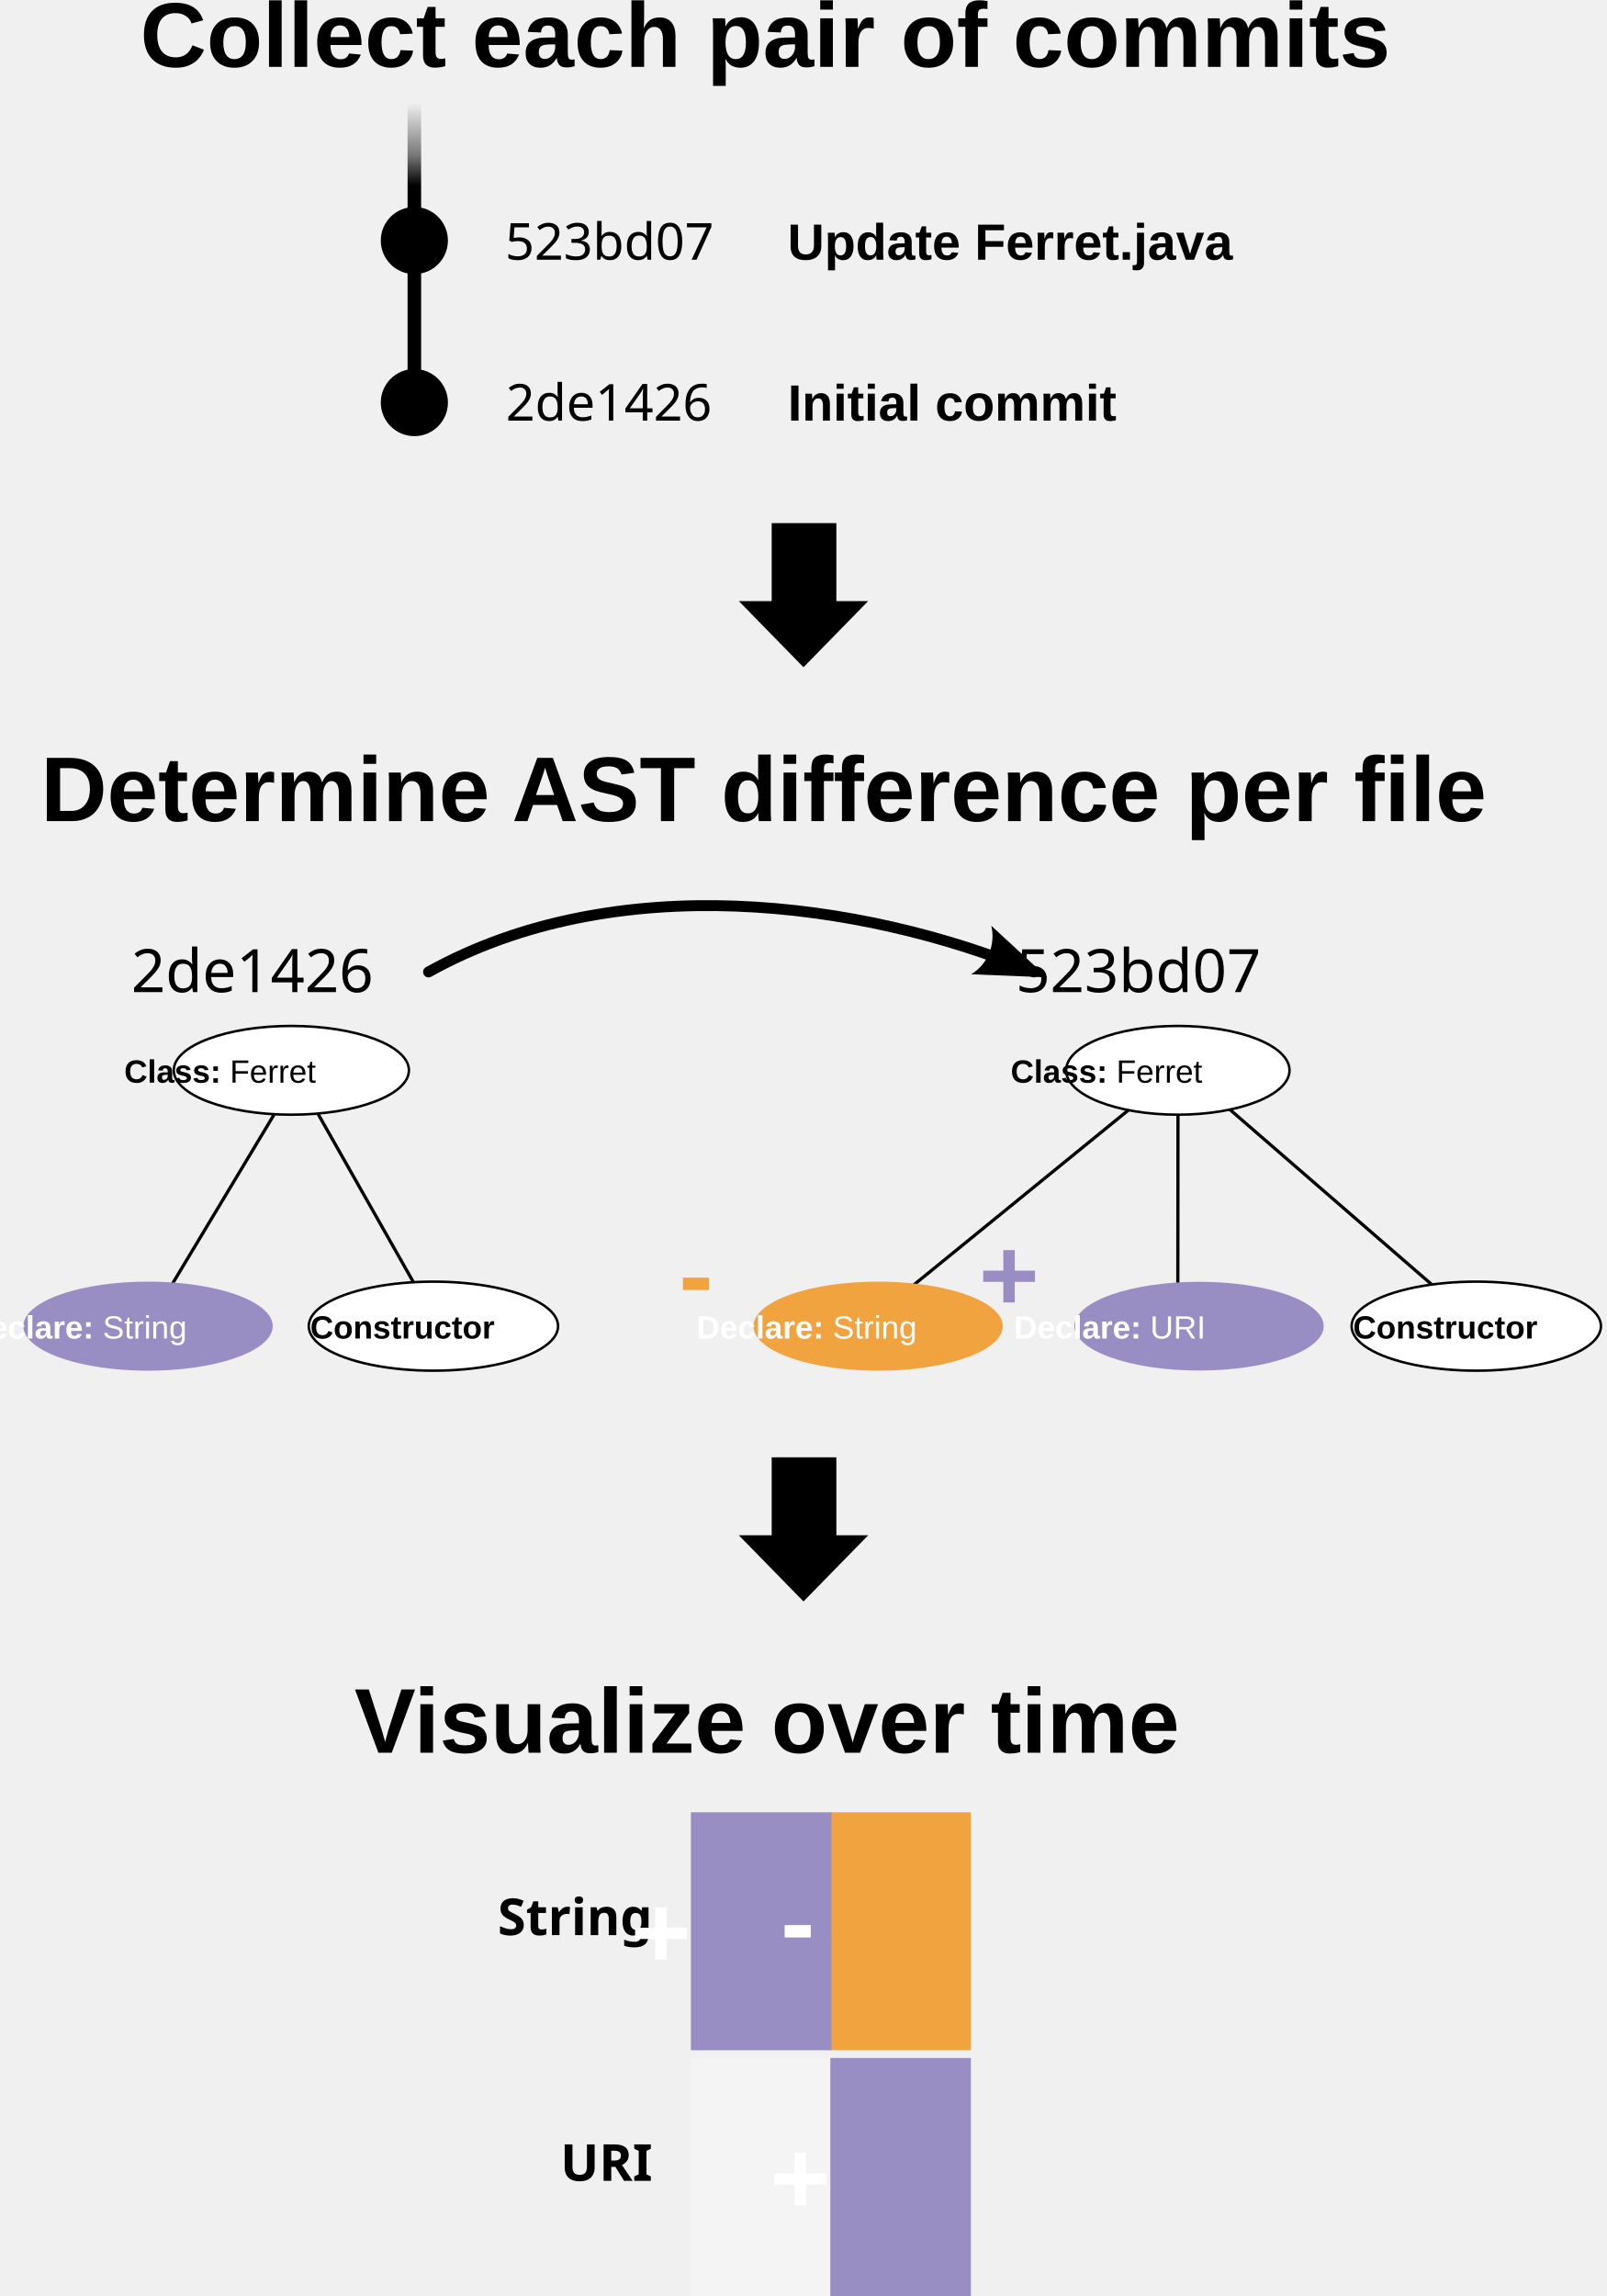
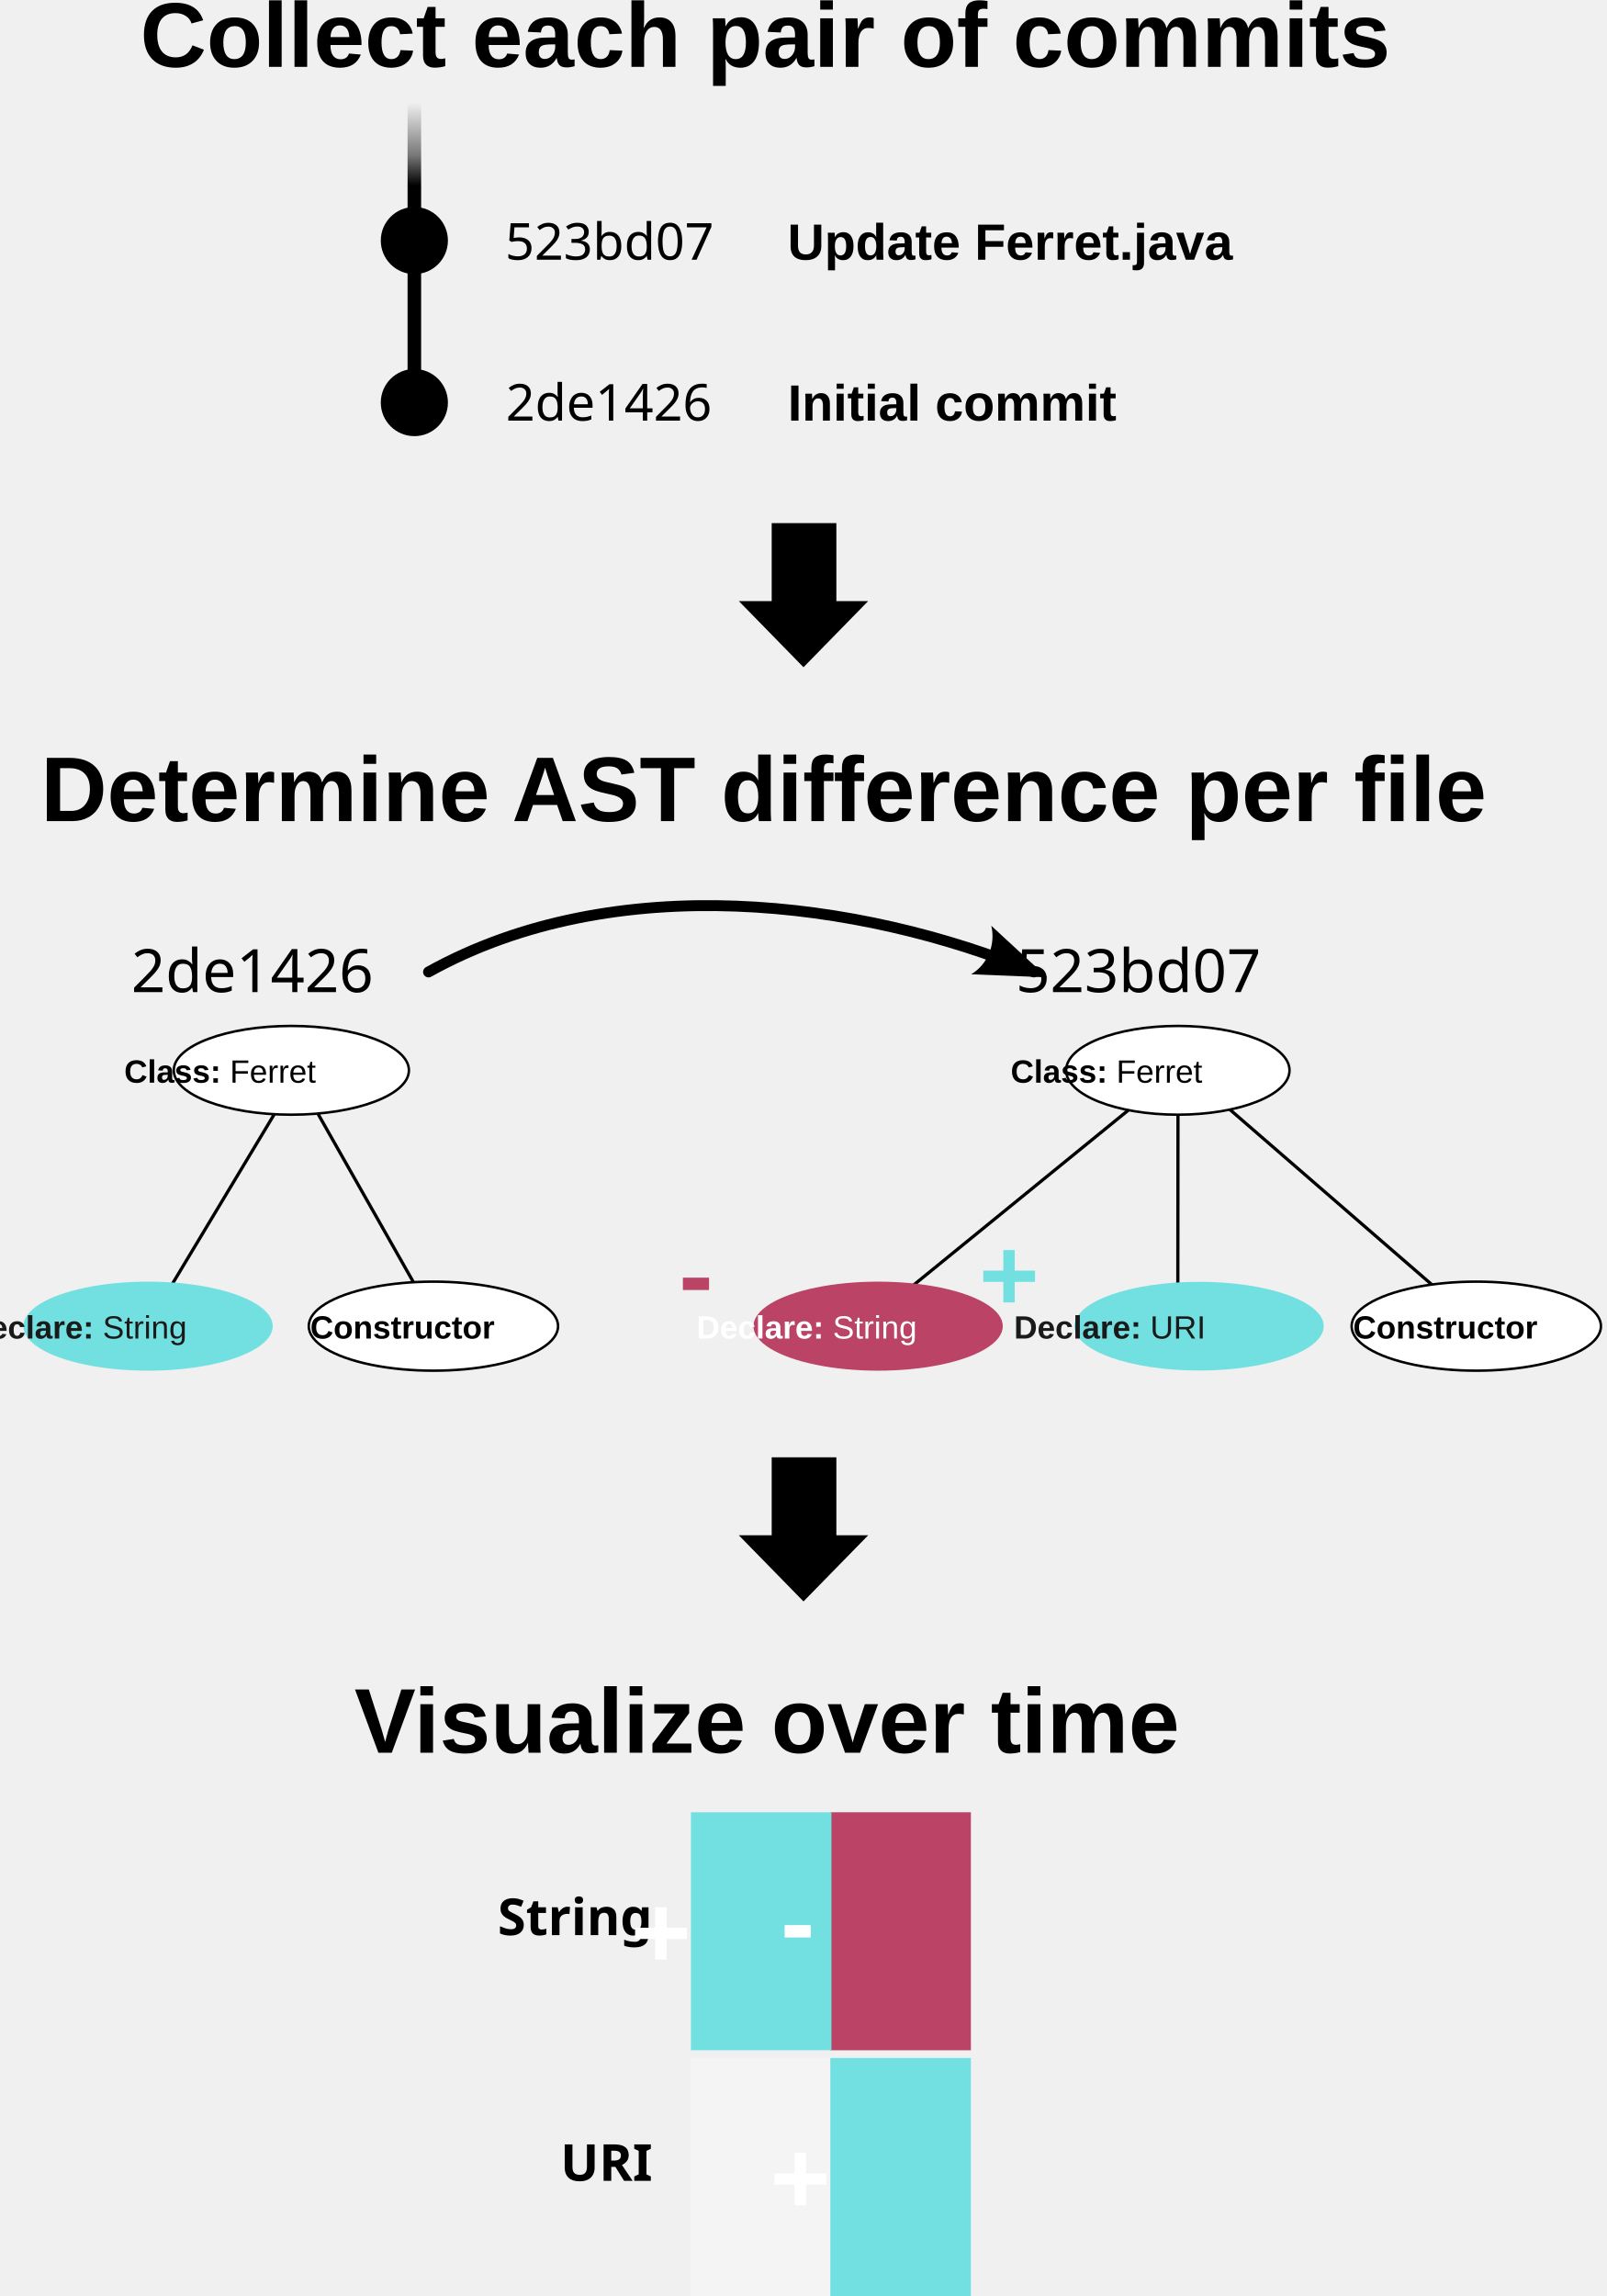
<svg xmlns="http://www.w3.org/2000/svg" xmlns:xlink="http://www.w3.org/1999/xlink" class="main-figure" height="450" width="315" id="svg2" version="1.1">
  <defs id="defs38">
    <marker orient="auto" refY="0.0" refX="0.0" id="Arrow2Mend" style="overflow:visible;">
      <path id="path6593" style="fill-rule:evenodd;stroke-width:0.625;stroke-linejoin:round;" d="M 8.719,4.034 L -2.207,0.016 L 8.719,-4.002 C 6.973,-1.63 6.983,1.616 8.719,4.034 z " transform="scale(0.6) rotate(180) translate(0,0)" />
    </marker>
    <marker orient="auto" refY="0.0" refX="0.0" id="Arrow1Lend" style="overflow:visible;">
      <path id="path6569" d="M 0.0,0.0 L 5.0,-5.0 L -12.5,0.0 L 5.0,5.0 L 0.0,0.0 z " style="fill-rule:evenodd;stroke:#000000;stroke-width:1.0pt;" transform="scale(0.8) rotate(180) translate(12.5,0)" />
    </marker>
    <marker orient="auto" refY="0.0" refX="0.0" id="Arrow2Lend" style="overflow:visible;">
      <path id="path6587" style="fill-rule:evenodd;stroke-width:0.625;stroke-linejoin:round;" d="M 8.719,4.034 L -2.207,0.016 L 8.719,-4.002 C 6.973,-1.63 6.983,1.616 8.719,4.034 z " transform="scale(1.1) rotate(180) translate(1,0)" />
    </marker>
    <linearGradient id="linearGradient3826">
      <stop style="stop-color:#000000;stop-opacity:1;" offset="0" id="stop3828" />
      <stop id="stop3834" offset="0.368" style="stop-color:#000000;stop-opacity:0.498;" />
      <stop style="stop-color:#000000;stop-opacity:0;" offset="1" id="stop3830" />
    </linearGradient>
    <linearGradient xlink:href="#linearGradient3826" id="linearGradient4474" gradientUnits="userSpaceOnUse" gradientTransform="translate(63.62232,-9.681657)" x1="15.957" y1="70.606" x2="15.911" y2="54.283" />
    <linearGradient y2="308.86" x2="603.01" y1="308.86" x1="443.99" gradientUnits="userSpaceOnUse" id="linearGradient6540" xlink:href="#linearGradient4797" />
    <linearGradient y2="427.38" x2="893" y1="508" x1="893" gradientTransform="translate(-710.41,-354.01)" gradientUnits="userSpaceOnUse" id="linearGradient6538" xlink:href="#linearGradient5374" />
    <linearGradient y2="402.59" x2="908.25" y1="402.59" x1="728.25" gradientTransform="translate(-710.41,-354.01)" gradientUnits="userSpaceOnUse" id="linearGradient6536" xlink:href="#linearGradient5379" />
    <linearGradient y2="416" x2="909.01" y1="416" x1="728" gradientTransform="translate(-710.41,-354.01)" gradientUnits="userSpaceOnUse" id="linearGradient6534" xlink:href="#linearGradient5382" />
    <linearGradient y2="377.1" x2="658.53" y1="377.1" x1="497.52" gradientTransform="matrix(1.0633,0,0,1.0724,-504.61,-276.4)" gradientUnits="userSpaceOnUse" id="linearGradient6532" xlink:href="#linearGradient5385" />
    <linearGradient id="linearGradient6035">
      <stop id="stop6037" style="stop-color:#ffffff" offset="0" />
      <stop id="stop6039" style="stop-color:#ffffff;stop-opacity:0" offset="1" />
    </linearGradient>
    <clipPath id="clipPath3807" clipPathUnits="userSpaceOnUse">
      <path id="path3809" d="M 134.48,708.63 H 396.16" style="fill:#ffffff;stroke:#ffffff;stroke-width:26" />
    </clipPath>
    <filter id="filter6346" color-interpolation-filters="sRGB">
      <feGaussianBlur id="feGaussianBlur6348" stdDeviation="0.422" />
    </filter>
    <linearGradient id="linearGradient4797" y2="308.86" gradientUnits="userSpaceOnUse" x2="603.01" y1="308.86" x1="443.99">
      <stop id="stop6707" style="stop-color:#737373;stop-opacity:1;" offset="0" />
      <stop id="stop6709" style="stop-color:#6a6a6a;stop-opacity:1;" offset="1" />
    </linearGradient>
    <linearGradient id="linearGradient5374" y2="427.38" gradientUnits="userSpaceOnUse" x2="893" gradientTransform="translate(-710.41,-354.01)" y1="508" x1="893">
      <stop id="stop6715" style="stop-color:#e5e6e3" offset="0" />
      <stop id="stop6717" style="stop-color:#c7cac3" offset="1" />
    </linearGradient>
    <linearGradient id="linearGradient5379" y2="402.59" gradientUnits="userSpaceOnUse" x2="908.25" gradientTransform="translate(-710.41,-354.01)" y1="402.59" x1="728.25">
      <stop id="stop6699" style="stop-color:#a3a3a3;stop-opacity:1;" offset="0" />
      <stop id="stop6701" style="stop-color:#7f7f7f;stop-opacity:1;" offset="1" />
    </linearGradient>
    <linearGradient id="linearGradient5382" y2="416" gradientUnits="userSpaceOnUse" x2="909.01" gradientTransform="translate(-710.41,-354.01)" y1="416" x1="728">
      <stop id="stop6651" style="stop-color:#9c9c9c;stop-opacity:1;" offset="0" />
      <stop id="stop6653" style="stop-color:#787878;stop-opacity:1;" offset="1" />
    </linearGradient>
    <linearGradient id="linearGradient5385" y2="377.1" gradientUnits="userSpaceOnUse" x2="658.53" gradientTransform="matrix(1.0633,0,0,1.0724,-504.61,-276.4)" y1="377.1" x1="497.52">
      <stop id="stop6559" style="stop-color:#c9c9c9;stop-opacity:1;" offset="0" />
      <stop id="stop6561" style="stop-color:#aeaeae;stop-opacity:1;" offset="1" />
    </linearGradient>
    <linearGradient xlink:href="#linearGradient3826" id="linearGradient7408" gradientUnits="userSpaceOnUse" gradientTransform="translate(63.62232,-9.681657)" x1="15.957" y1="70.606" x2="15.911" y2="54.283" />
    <linearGradient xlink:href="#linearGradient3826" id="linearGradient7426" gradientUnits="userSpaceOnUse" gradientTransform="translate(63.62232,-9.681657)" x1="15.957" y1="70.606" x2="15.911" y2="54.283" />
    <linearGradient xlink:href="#linearGradient3826" id="linearGradient3155" gradientUnits="userSpaceOnUse" gradientTransform="translate(65.31489,-34.17885)" x1="15.957" y1="70.606" x2="15.911" y2="54.283" />
  </defs>
  <style type="text/css" id="style4">
/**
 * Colour scheme from:
 * http://colorbrewer2.org/?type=diverging&amp;scheme=RdBu&amp;n=3
 */
.cell &gt; .ast-additions { fill: #67a9cf; }
.cell &gt; .ast-deletions { fill: #ef8a62; }

body:not(.colorblind-safe)
.cell &gt; .ast-additions { fill: #a6f3a6; }
body:not(.colorblind-safe)
.cell &gt; .ast-deletions { fill: #f8cbcb; }

.row .type-title { font-weight: bold; }

.cell .cell-outline {
    fill: none;
}

svg.main-figure {
    /* A little margin at the bottom to make room for the floating axis. */
    margin-bottom: 3em;
}

/* Have this stick to the bottom. */
svg.time-axis {
    height: 3em;

    background-color: rgba(255, 255, 255, 0.9);
}

/* Make the tick labels for years bold. */
.time-axis text.year-tick {
    font-weight: bold;
    font-size: larger;
}

/* This needs to be position relative so that... */
.dna-table {
    position: relative;
}

/* ...this will be positioned relative to the dna-table. */
.dna-table svg.time-axis.axis-on-bottom {
    position: absolute;
    bottom: 0;
    /* top: must be set by JavaScript. */
}

.dna-table svg.time-axis.axis-floating {
    position: fixed;
    bottom: 0;
}

 
</style>
  <text xml:space="preserve" style="font-size:18px;font-style:normal;font-variant:normal;font-weight:bold;font-stretch:normal;text-align:center;line-height:125%;letter-spacing:0px;word-spacing:0px;writing-mode:lr-tb;text-anchor:middle;fill:#000000;fill-opacity:1;stroke:none;font-family:Arial;-inkscape-font-specification:Arial Bold" x="157.513" y="13.104" id="text2998">
    <tspan id="tspan3000" x="157.513" y="13.104">Collect each pair of commits</tspan>
  </text>
  <g id="g4227">
    <path id="path3002" d="m 81.22,76.963 0,-56.909" style="fill:none;stroke:url(#linearGradient3155);stroke-width:2.657;stroke-linecap:butt;stroke-linejoin:miter;stroke-miterlimit:4;stroke-opacity:1;stroke-dasharray:none" />
    <g id="g4213">
      <path style="color:#000000;fill:#000000;fill-opacity:1;fill-rule:nonzero;stroke:none;stroke-width:2.657;marker:none;visibility:visible;display:inline;overflow:visible;enable-background:accumulate" id="path3772" d="m 24.45,110.636 a 7.579,7.579 0 1 1 -15.159,0 7.579,7.579 0 1 1 15.159,0 z" transform="matrix(0.8680645,0,0,0.8680645,66.57586,-17.13709)" />
      <text xml:space="preserve" style="font-size:10px;font-style:normal;font-variant:normal;font-weight:normal;font-stretch:normal;text-align:start;line-height:125%;letter-spacing:0px;word-spacing:0px;writing-mode:lr-tb;text-anchor:start;fill:#000000;fill-opacity:1;stroke:none;font-family:Droid Sans Mono Slashed for Powerline;-inkscape-font-specification:Droid Sans Mono Slashed for Powerline" x="99.154" y="82.437" id="text3776">
        <tspan id="tspan3780" x="99.154" y="82.437">2de1426</tspan>
      </text>
      <text id="text3790" y="82.437" x="154.411" style="font-size:10px;font-style:normal;font-variant:normal;font-weight:bold;font-stretch:normal;text-align:start;line-height:125%;letter-spacing:0px;word-spacing:0px;writing-mode:lr-tb;text-anchor:start;fill:#000000;fill-opacity:1;stroke:none;font-family:Arial;-inkscape-font-specification:Arial Bold" xml:space="preserve">
        <tspan y="82.437" x="154.411" id="tspan3792">Initial commit</tspan>
      </text>
    </g>
    <g id="g4220">
      <text id="text3782" y="50.897" x="99.032" style="font-size:10px;font-style:normal;font-variant:normal;font-weight:normal;font-stretch:normal;text-align:start;line-height:125%;letter-spacing:0px;word-spacing:0px;writing-mode:lr-tb;text-anchor:start;fill:#000000;fill-opacity:1;stroke:none;font-family:Droid Sans Mono Slashed for Powerline;-inkscape-font-specification:Droid Sans Mono Slashed for Powerline" xml:space="preserve">
        <tspan y="50.897" x="99.032" id="tspan3784">523bd07</tspan>
      </text>
      <text xml:space="preserve" style="font-size:10px;font-style:normal;font-variant:normal;font-weight:bold;font-stretch:normal;text-align:start;line-height:125%;letter-spacing:0px;word-spacing:0px;writing-mode:lr-tb;text-anchor:start;fill:#000000;fill-opacity:1;stroke:none;font-family:Arial;-inkscape-font-specification:Arial Bold" x="154.377" y="50.897" id="text3794">
        <tspan id="tspan3798" x="154.377" y="50.897">Update Ferret.java</tspan>
      </text>
      <path transform="matrix(0.8680645,0,0,0.8680645,66.57586,-48.89227)" d="m 24.45,110.636 a 7.579,7.579 0 1 1 -15.159,0 7.579,7.579 0 1 1 15.159,0 z" id="path3146" style="color:#000000;fill:#000000;fill-opacity:1;fill-rule:nonzero;stroke:none;stroke-width:2.657;marker:none;visibility:visible;display:inline;overflow:visible;enable-background:accumulate" />
    </g>
  </g>
  <rect class="ast-additions" height="0" width="27.553" id="rect14" x="162.758" y="401.841" style="fill:#67a9cf" />
  <rect class="ast-deletions" height="0" width="27.553" id="rect18" x="135.424" y="355.188" style="fill:#ef8a62" />
  <rect class="ast-deletions" height="0" width="27.553" id="rect30" x="162.758" y="403.346" style="fill:#ef8a62" />
  <text xml:space="preserve" style="font-size:18px;font-style:normal;font-variant:normal;font-weight:bold;font-stretch:normal;text-align:center;line-height:125%;letter-spacing:0px;word-spacing:0px;writing-mode:lr-tb;text-anchor:middle;fill:#000000;fill-opacity:1;stroke:none;font-family:Arial;-inkscape-font-specification:Arial Bold" x="157.843" y="343.522" id="text3857">
    <tspan id="tspan3859" x="157.843" y="343.522">Visualize over time</tspan>
  </text>
  <text xml:space="preserve" style="font-size:40px;font-style:normal;font-variant:normal;font-weight:bold;font-stretch:normal;text-align:center;line-height:125%;letter-spacing:0px;word-spacing:0px;writing-mode:lr-tb;text-anchor:middle;fill:#000000;fill-opacity:1;stroke:none;font-family:Arial;-inkscape-font-specification:Arial Bold" x="89.21" y="231.471" id="text3895">
    <tspan id="tspan3897" x="89.21" y="231.471" />
  </text>
  <text id="text3853" y="160.927" x="157.188" style="font-size:18px;font-style:normal;font-variant:normal;font-weight:bold;font-stretch:normal;text-align:center;line-height:125%;letter-spacing:0px;word-spacing:0px;writing-mode:lr-tb;text-anchor:middle;fill:#000000;fill-opacity:1;stroke:none;font-family:Arial;-inkscape-font-specification:Arial Bold" xml:space="preserve">
    <tspan y="160.927" x="157.188" id="tspan3855">Determine AST difference per file</tspan>
  </text>
  <path transform="matrix(0,0.77206,-0.76642,0,563.5413,-507.8396)" clip-path="url(#clipPath3807)" d="m 462.857,553.791 a 194.286,195.714 0 1 1 -388.571,0 194.286,195.714 0 1 1 388.571,0 z" style="fill:#37c837" id="path3803" />
  <path id="path6499" d="m 151.265,102.531 0,15.279 -6.442,0 12.677,12.963 12.677,-12.963 -6.234,0 0,-15.279 z" style="fill:#000000;fill-rule:evenodd" />
  <g id="layer2" style="display:none" transform="matrix(0,1,-1,0,819.6894,204.1954)">
    <g style="display:inline" transform="matrix(0.06969718,0,0,0.06969718,-123.5057,260.4321)" id="layer1-79">
      <g transform="matrix(0.85708,0,0,0.85708,278.86,904.88)" id="g9569">
        <g transform="matrix(-1,0,0,1,-74.639,-180.71)" id="g9487">
          <path d="m -269.58,88.316 c 92.482,35.668 74.944,151.3 74.944,151.3 l 41.852,1.401" style="fill:none;stroke:#000000;stroke-width:15.026;stroke-linecap:round;stroke-linejoin:round" id="path9208-6" />
          <path d="m -189.64,88.76 c 92.482,35.668 74.944,151.3 74.944,151.3 l 41.852,1.401" style="fill:none;stroke:#000000;stroke-width:15.026;stroke-linecap:round;stroke-linejoin:round" id="path9208-2-2" />
          <path d="m -122.2,72.911 c 92.482,35.668 74.944,151.3 74.944,151.3 l 41.852,1.401" style="fill:none;stroke:#000000;stroke-width:15.026;stroke-linecap:round;stroke-linejoin:round" id="path9208-2-7-4" />
        </g>
        <path transform="matrix(0.87997,-0.0050302,0.0031696,0.62312,243.4,-432.2)" d="m 352.778,501.111 c 0,101.252 -89.543,183.333 -200,183.333 -110.457,0 -200,-82.081 -200,-183.333 0,-101.252 89.543,-183.333 200,-183.333 110.457,0 200,82.081 200,183.333 z" style="fill:none;stroke:#000000;stroke-width:27.711" id="path8672-1-3" />
        <path transform="matrix(0.64953,-0.040664,0.028047,0.448,-34.122,-319.62)" d="m 352.778,501.111 c 0,101.252 -89.543,183.333 -200,183.333 -110.457,0 -200,-82.081 -200,-183.333 0,-101.252 89.543,-183.333 200,-183.333 110.457,0 200,82.081 200,183.333 z" style="fill:#ffffff;stroke:#000000;stroke-width:27.755" id="path8672-1" />
        <path d="m 0.83,-59.425 c 92.482,35.668 74.944,151.3 74.944,151.3 l 41.846,1.4" style="fill:none;stroke:#000000;stroke-width:15.026;stroke-linecap:round;stroke-linejoin:round" id="path9208" />
        <path d="m 80.768,-58.98 c 92.482,35.667 74.942,151.3 74.942,151.3 l 41.852,1.401" style="fill:none;stroke:#000000;stroke-width:15.026;stroke-linecap:round;stroke-linejoin:round" id="path9208-2" />
        <path d="m 148.21,-74.83 c 92.482,35.668 74.944,151.3 74.944,151.3 l 41.852,1.401" style="fill:none;stroke:#000000;stroke-width:15.026;stroke-linecap:round;stroke-linejoin:round" id="path9208-2-7" />
        <path transform="matrix(0.36445,0.34443,-0.44176,0.42096,37.912,-365.88)" d="m 352.778,501.111 c 0,101.252 -89.543,183.333 -200,183.333 -110.457,0 -200,-82.081 -200,-183.333 0,-101.252 89.543,-183.333 200,-183.333 110.457,0 200,82.081 200,183.333 z" style="fill:#ffffff;stroke:#000000;stroke-width:27.673" id="path8672" />
        <path d="m -227.93,-66.582 c 0,0 48.611,38.889 87.5,0" style="fill:#ffffff;stroke:#000000;stroke-width:12.637" id="path9254" />
        <g transform="matrix(1.6196,0,0,2.0899,110.65,134.64)" id="g9508">
          <path transform="matrix(0.053893,0,0,0.053893,-200.06,-150.53)" d="m 352.778,501.111 c 0,101.252 -89.543,183.333 -200,183.333 -110.457,0 -200,-82.081 -200,-183.333 0,-101.252 89.543,-183.333 200,-183.333 110.457,0 200,82.081 200,183.333 z" style="fill:#ffffff;stroke:#000000;stroke-width:106.23" id="path8672-2" />
          <path transform="matrix(0.053893,0,0,0.053893,-155.61,-150.53)" d="m 352.778,501.111 c 0,101.252 -89.543,183.333 -200,183.333 -110.457,0 -200,-82.081 -200,-183.333 0,-101.252 89.543,-183.333 200,-183.333 110.457,0 200,82.081 200,183.333 z" style="fill:#ffffff;stroke:#000000;stroke-width:106.23" id="path8672-2-6" />
        </g>
        <g transform="matrix(1.3662,0,0,1.3662,50.478,44.359)" id="g9504">
          <path d="m -123.77,-159.64 c 0,0 1.38,-91.667 108.33,-91.667" style="fill:none;stroke:#000000;stroke-width:12.637;stroke-linecap:round" id="path9300" />
          <path d="m -162.66,-159.64 c 0,0 -1.38,-91.667 -108.33,-91.667" style="fill:none;stroke:#000000;stroke-width:12.637;stroke-linecap:round;stroke-linejoin:round" id="path9300-0" />
        </g>
        <path d="m 505.56,-204.44 c -48.87,40.167 -73.585,90.686 -19.444,175" style="fill:none;stroke:#000000;stroke-width:20.52" id="path9512" />
        <path d="m 316.66,-225.24 c -48.79,47.161 -73.463,106.48 -19.412,205.47" style="fill:none;stroke:#000000;stroke-width:20.52" id="path9512-5" />
        <path d="m 405.75,-229.61 c -49.194,48.85 -74.073,110.29 -19.573,212.83" style="fill:none;stroke:#000000;stroke-width:20.056;stroke-linecap:round" id="path9512-5-8" />
      </g>
    </g>
    <path style="fill:#737373;fill-opacity:1;stroke:none;display:inline" id="path6139" d="m 72.478,65.67 c 0,2.636 -2.137,4.773 -4.773,4.773 -2.636,0 -4.773,-2.137 -4.773,-4.773 0,-2.636 2.137,-4.773 4.773,-4.773 2.636,0 4.773,2.137 4.773,4.773 z" transform="translate(-150.2344,211.3061)" />
    <g style="display:inline" transform="matrix(0.2538957,0,0,0.2538957,-122.2262,360.6119)" id="g6514">
      <path id="path6516" style="fill:url(#linearGradient6532);fill-opacity:1" d="m 23.84,58.584 26.594,158.69 0.562,0.031 c 1.964,5.179 26.58,9.281 56.688,9.281 30.108,0 54.754,-4.102 56.719,-9.281 l 0.875,-0.031 26.562,-158.69 -84,6.156 -84,-6.156 z" />
      <path id="path6518" style="fill:url(#linearGradient6534)" d="m 107.84,41.584 c -36.491,0 -67.873,3.61 -82,8.812 V 48.584 h -8 v 8 c 0,8.284 40.294,15 90,15 49.706,0 90,-6.716 90,-15 v -8 h -8 v 1.812 c -14.133,-5.2 -45.521,-8.812 -82,-8.812 z" />
      <path id="path6520" style="fill:url(#linearGradient6536)" d="m 107.84,33.584 c -49.706,0 -90,6.716 -90,15 0,8.284 40.294,15 90,15 49.706,0 90,-6.716 90,-15 0,-8.284 -40.294,-15 -90,-15 z m 0,3 c 43.078,0 78,5.373 78,12 0,6.627 -34.922,12 -78,12 -43.078,0 -78,-5.373 -78,-12 0,-6.627 34.922,-12 78,-12 z" />
      <path id="path6522" style="fill:#eeeeec" d="m 522,331.362 c 0,4.418 -3.582,8 -8,8 -4.418,0 -8,-3.582 -8,-8 0,-4.418 3.582,-8 8,-8 4.418,0 8,3.582 8,8 z" transform="translate(-467.74,-251.96)" />
      <path id="path6524" d="m 46.506,86.904 c 0,0 19.015,44.983 64.5,68 45.485,23.017 68,-1 68,-1 0,0 -30.5,6 -60.5,-11 -30,-17 -65,-63 -65,-63" style="fill:#eeeeec" />
      <path id="path6526" d="m 184.48,89.73 c 0,0 5.528,11.174 1.028,33.174 -4.469,21.847 -19.375,32.75 -19.375,32.75 l 12.188,-1.062 c 0,0 18.688,-18.188 18.188,-41.688 -0.5,-23.5 -8.5,-43.119 -8.5,-43.119" style="fill:url(#linearGradient6538)" />
      <path id="path6528" d="m 50.498,78.842 c 0,0 -1.939,-6.388 -6.273,-4.359 -4.335,2.028 -0.788,7.589 -0.788,7.589" style="fill:#737373;fill-opacity:1" />
      <path id="path6530" style="fill:url(#linearGradient6540);fill-opacity:1;filter:url(#filter6346)" d="m 602,308.862 c 0,5.799 -35.146,10.5 -78.5,10.5 -43.354,0 -78.5,-4.701 -78.5,-10.5 0,-5.799 35.146,-10.5 78.5,-10.5 43.354,0 78.5,4.701 78.5,10.5 z" transform="matrix(-0.99363,0,0,1.1429,628.01,-304.4)" />
    </g>
  </g>
  <path style="fill:#000000;fill-rule:evenodd" d="m 151.265,285.627 0,15.279 -6.442,0 12.677,12.963 12.677,-12.963 -6.234,0 0,-15.279 z" id="path6558" />
  <g id="g4161">
    <path style="fill:none;stroke:#000000;stroke-width:0.632px;stroke-linecap:butt;stroke-linejoin:miter;stroke-opacity:1" d="M 86.013,260.081 58.197,211.004" id="path4121" />
    <text xml:space="preserve" style="font-size:11.753px;font-style:normal;font-variant:normal;font-weight:normal;font-stretch:normal;text-align:center;line-height:125%;letter-spacing:0px;word-spacing:0px;writing-mode:lr-tb;text-anchor:middle;fill:#000000;fill-opacity:1;stroke:none;font-family:Droid Sans Mono Slashed for Powerline;-inkscape-font-specification:Droid Sans Mono Slashed for Powerline" x="57.096" y="194.445" id="text4151">
      <tspan id="tspan4153" x="57.096" y="194.445">2de1426</tspan>
    </text>
    <path id="path3941" d="M 28.711,260.081 58.197,211.004" style="fill:none;stroke:#000000;stroke-width:0.632px;stroke-linecap:butt;stroke-linejoin:miter;stroke-opacity:1" />
    <g id="g4155">
      <path style="color:#000000;fill:#ffffff;fill-opacity:1;stroke:#000000;stroke-width:1.772;stroke-miterlimit:4;stroke-opacity:1;stroke-dasharray:none;marker:none;visibility:visible;display:inline;overflow:visible;enable-background:accumulate" id="path3885" d="m 171.58,193.765 a 84.294,31.818 0 1 1 -168.589,0 84.294,31.818 0 1 1 168.589,0 z" transform="matrix(0.2733602,0,0,0.2733602,33.25021,156.8064)" />
      <text id="text3899" y="212.196" x="57.178" style="font-size:6.319px;font-style:normal;font-variant:normal;font-weight:bold;font-stretch:normal;text-align:center;line-height:125%;letter-spacing:0px;word-spacing:0px;writing-mode:lr-tb;text-anchor:middle;fill:#000000;fill-opacity:1;stroke:none;font-family:Arial;-inkscape-font-specification:Arial Bold" xml:space="preserve">
        <tspan id="tspan3903" x="57.178" y="212.196">Class: <tspan style="font-weight:normal;-inkscape-font-specification:Arial" id="tspan3921">Ferret</tspan>
        </tspan>
      </text>
    </g>
    <g id="g4100">
-       <path transform="matrix(0.2733602,0,0,0.2733602,5.161299,206.9511)" d="m 176.655,193.765 a 89.369,31.818 0 1 1 -178.737,0 89.369,31.818 0 1 1 178.737,0 z" id="path3923" style="color:#000000;fill:#998ec3;fill-opacity:1;stroke:none;stroke-width:1.772;marker:none;visibility:visible;display:inline;overflow:visible;enable-background:accumulate" />
-       <text xml:space="preserve" style="font-size:6.319px;font-style:normal;font-variant:normal;font-weight:bold;font-stretch:normal;text-align:center;line-height:125%;letter-spacing:0px;word-spacing:0px;writing-mode:lr-tb;text-anchor:middle;fill:#ffffff;fill-opacity:1;stroke:none;font-family:Arial;-inkscape-font-specification:Arial Bold" x="29.089" y="262.341" id="text3925">
-         <tspan y="262.341" x="29.089" id="tspan3927">Declare: <tspan style="font-weight:normal;fill:#ffffff;-inkscape-font-specification:Arial" id="tspan3939">String</tspan>
+       <path transform="matrix(0.2733602,0,0,0.2733602,5.161299,206.9511)" d="m 176.655,193.765 a 89.369,31.818 0 1 1 -178.737,0 89.369,31.818 0 1 1 178.737,0 z" id="path3923" style="color:#000000;fill:#72e0e0;fill-opacity:1;stroke:none;stroke-width:1.772;marker:none;visibility:visible;display:inline;overflow:visible;enable-background:accumulate" />
+       <text xml:space="preserve" style="font-size:6.319px;font-style:normal;font-variant:normal;font-weight:bold;font-stretch:normal;text-align:center;line-height:125%;letter-spacing:0px;word-spacing:0px;writing-mode:lr-tb;text-anchor:middle;fill:#1a1a1a;fill-opacity:1;stroke:none;font-family:Arial;-inkscape-font-specification:Arial Bold" x="29.089" y="262.341" id="text3925">
+         <tspan y="262.341" x="29.089" id="tspan3927">Declare: <tspan style="font-weight:normal;fill:#1a1a1a;-inkscape-font-specification:Arial" id="tspan3939">String</tspan>
        </tspan>
      </text>
    </g>
    <g id="g4132">
      <path style="color:#000000;fill:#ffffff;fill-opacity:1;stroke:#000000;stroke-width:1.772;stroke-miterlimit:4;stroke-opacity:1;stroke-dasharray:none;marker:none;visibility:visible;display:inline;overflow:visible;enable-background:accumulate" id="path3931" d="m 176.655,193.765 a 89.369,31.818 0 1 1 -178.737,0 89.369,31.818 0 1 1 178.737,0 z" transform="matrix(0.2733602,0,0,0.2733602,61.09696,206.9511)" />
      <text id="text3933" y="262.341" x="85.025" style="font-size:6.319px;font-style:normal;font-variant:normal;font-weight:bold;font-stretch:normal;text-align:center;line-height:125%;letter-spacing:0px;word-spacing:0px;writing-mode:lr-tb;text-anchor:middle;fill:#000000;fill-opacity:1;stroke:none;font-family:Arial;-inkscape-font-specification:Arial Bold" xml:space="preserve">
        <tspan id="tspan3935" x="85.025" y="262.341">Constructor</tspan>
      </text>
    </g>
-     <text id="text4123" y="256.865" x="6.014" style="font-size:20.217px;font-style:normal;font-variant:normal;font-weight:bold;font-stretch:normal;text-align:center;line-height:125%;letter-spacing:0px;word-spacing:0px;writing-mode:lr-tb;text-anchor:middle;fill:#998ec3;fill-opacity:1;stroke:none;font-family:Arial;-inkscape-font-specification:Arial Bold" xml:space="preserve">
+     <text id="text4123" y="256.865" x="6.014" style="font-size:20.217px;font-style:normal;font-variant:normal;font-weight:bold;font-stretch:normal;text-align:center;line-height:125%;letter-spacing:0px;word-spacing:0px;writing-mode:lr-tb;text-anchor:middle;fill:#72e0e0;fill-opacity:1;stroke:none;font-family:Arial;-inkscape-font-specification:Arial Bold" xml:space="preserve">
      <tspan y="256.865" x="6.014" id="tspan4125">+</tspan>
    </text>
    <path id="path4069" d="m 230.913,208.654 -0.046,51.744" style="fill:none;stroke:#000000;stroke-width:0.632px;stroke-linecap:butt;stroke-linejoin:miter;stroke-opacity:1" />
    <text id="text4147" y="194.445" x="230.797" style="font-size:11.753px;font-style:normal;font-variant:normal;font-weight:normal;font-stretch:normal;text-align:center;line-height:125%;letter-spacing:0px;word-spacing:0px;writing-mode:lr-tb;text-anchor:middle;fill:#000000;fill-opacity:1;stroke:none;font-family:Droid Sans Mono Slashed for Powerline;-inkscape-font-specification:Droid Sans Mono Slashed for Powerline" xml:space="preserve">
      <tspan y="194.445" x="230.797" id="tspan4149">523bd07</tspan>
    </text>
    <path style="fill:none;stroke:#000000;stroke-width:0.632px;stroke-linecap:butt;stroke-linejoin:miter;stroke-opacity:1" d="m 170.369,258.95 60.779,-49.483" id="path3970" />
    <path style="fill:none;stroke:#000000;stroke-width:0.632px;stroke-linecap:butt;stroke-linejoin:miter;stroke-opacity:1" d="m 230.913,208.654 59.694,51.744" id="path3972" />
    <g id="g4149">
      <path transform="matrix(0.2733602,0,0,0.2733602,207.0136,156.8064)" d="m 167.376,193.765 a 80.089,31.818 0 1 1 -160.179,0 80.089,31.818 0 1 1 160.179,0 z" id="path3974" style="color:#000000;fill:#ffffff;fill-opacity:1;stroke:#000000;stroke-width:1.772;stroke-miterlimit:4;stroke-opacity:1;stroke-dasharray:none;marker:none;visibility:visible;display:inline;overflow:visible;enable-background:accumulate" />
      <text xml:space="preserve" style="font-size:6.319px;font-style:normal;font-variant:normal;font-weight:bold;font-stretch:normal;text-align:center;line-height:125%;letter-spacing:0px;word-spacing:0px;writing-mode:lr-tb;text-anchor:middle;fill:#000000;fill-opacity:1;stroke:none;font-family:Arial;-inkscape-font-specification:Arial Bold" x="230.941" y="212.196" id="text3976">
        <tspan y="212.196" x="230.941" id="tspan3978">Class: <tspan id="tspan3980" style="font-weight:normal;-inkscape-font-specification:Arial">Ferret</tspan>
        </tspan>
      </text>
    </g>
    <g id="g4126">
-       <path style="color:#000000;fill:#f1a340;fill-opacity:1;stroke:none;stroke-width:1.772;marker:none;visibility:visible;display:inline;overflow:visible;enable-background:accumulate" id="path3982" d="m 176.655,193.765 a 89.369,31.818 0 1 1 -178.737,0 89.369,31.818 0 1 1 178.737,0 z" transform="matrix(0.2733602,0,0,0.2733602,148.2675,206.9511)" />
+       <path style="color:#000000;fill:#bb4466;fill-opacity:1;stroke:none;stroke-width:1.772;marker:none;visibility:visible;display:inline;overflow:visible;enable-background:accumulate" id="path3982" d="m 176.655,193.765 a 89.369,31.818 0 1 1 -178.737,0 89.369,31.818 0 1 1 178.737,0 z" transform="matrix(0.2733602,0,0,0.2733602,148.2675,206.9511)" />
      <text id="text3984" y="262.341" x="172.195" style="font-size:6.319px;font-style:normal;font-variant:normal;font-weight:bold;font-stretch:normal;text-align:center;line-height:125%;letter-spacing:0px;word-spacing:0px;writing-mode:lr-tb;text-anchor:middle;fill:#ffffff;fill-opacity:1;stroke:none;font-family:Arial;-inkscape-font-specification:Arial Bold" xml:space="preserve">
        <tspan id="tspan3986" x="172.195" y="262.341">Declare: <tspan id="tspan3988" style="font-weight:normal;-inkscape-font-specification:Arial;fill:#ffffff">String</tspan>
        </tspan>
      </text>
    </g>
    <g id="g4137">
      <path transform="matrix(0.2733602,0,0,0.2733602,265.5175,206.9511)" d="m 176.655,193.765 a 89.369,31.818 0 1 1 -178.737,0 89.369,31.818 0 1 1 178.737,0 z" id="path3990" style="color:#000000;fill:#ffffff;fill-opacity:1;stroke:#000000;stroke-width:1.772;stroke-miterlimit:4;stroke-opacity:1;stroke-dasharray:none;marker:none;visibility:visible;display:inline;overflow:visible;enable-background:accumulate" />
      <text xml:space="preserve" style="font-size:6.319px;font-style:normal;font-variant:normal;font-weight:bold;font-stretch:normal;text-align:center;line-height:125%;letter-spacing:0px;word-spacing:0px;writing-mode:lr-tb;text-anchor:middle;fill:#000000;fill-opacity:1;stroke:none;font-family:Arial;-inkscape-font-specification:Arial Bold" x="289.445" y="262.341" id="text3992">
        <tspan y="262.341" x="289.445" id="tspan3994">Constructor</tspan>
      </text>
    </g>
    <g id="g4142">
      <g id="g4120">
-         <path style="color:#000000;fill:#998ec3;fill-opacity:1;stroke:none;stroke-width:1.772;marker:none;visibility:visible;display:inline;overflow:visible;enable-background:accumulate" id="path3996" d="m 176.655,193.765 c 0,17.573 -40.012,31.818 -89.369,31.818 -49.357,0 -89.369,-14.246 -89.369,-31.818 0,-17.573 40.012,-31.818 89.369,-31.818 49.357,0 89.369,14.246 89.369,31.818 z" transform="matrix(0.2733602,0,0,0.2733602,211.1817,206.9511)" />
-         <text id="text3998" y="262.341" x="235.109" style="font-size:6.319px;font-style:normal;font-variant:normal;font-weight:bold;font-stretch:normal;text-align:center;line-height:125%;letter-spacing:0px;word-spacing:0px;writing-mode:lr-tb;text-anchor:middle;fill:#ffffff;fill-opacity:1;stroke:none;font-family:Arial;-inkscape-font-specification:Arial Bold" xml:space="preserve">
-           <tspan id="tspan4000" x="235.109" y="262.341">Declare: <tspan style="font-weight:normal;-inkscape-font-specification:Arial;fill:#ffffff" id="tspan4004">URI</tspan>
+         <path style="color:#000000;fill:#72e0e0;fill-opacity:1;stroke:none;stroke-width:1.772;marker:none;visibility:visible;display:inline;overflow:visible;enable-background:accumulate" id="path3996" d="m 176.655,193.765 c 0,17.573 -40.012,31.818 -89.369,31.818 -49.357,0 -89.369,-14.246 -89.369,-31.818 0,-17.573 40.012,-31.818 89.369,-31.818 49.357,0 89.369,14.246 89.369,31.818 z" transform="matrix(0.2733602,0,0,0.2733602,211.1817,206.9511)" />
+         <text id="text3998" y="262.341" x="235.109" style="font-size:6.319px;font-style:normal;font-variant:normal;font-weight:bold;font-stretch:normal;text-align:center;line-height:125%;letter-spacing:0px;word-spacing:0px;writing-mode:lr-tb;text-anchor:middle;fill:#1a1a1a;fill-opacity:1;stroke:none;font-family:Arial;-inkscape-font-specification:Arial Bold" xml:space="preserve">
+           <tspan id="tspan4000" x="235.109" y="262.341">Declare: <tspan style="font-weight:normal;-inkscape-font-specification:Arial;fill:#1a1a1a" id="tspan4004">URI</tspan>
          </tspan>
        </text>
      </g>
    </g>
-     <text xml:space="preserve" style="font-size:20.217px;font-style:normal;font-variant:normal;font-weight:bold;font-stretch:normal;text-align:center;line-height:125%;letter-spacing:0px;word-spacing:0px;writing-mode:lr-tb;text-anchor:middle;fill:#998ec3;fill-opacity:1;stroke:none;font-family:Arial;-inkscape-font-specification:Arial Bold" x="211.836" y="256.865" id="text4127">
+     <text xml:space="preserve" style="font-size:20.217px;font-style:normal;font-variant:normal;font-weight:bold;font-stretch:normal;text-align:center;line-height:125%;letter-spacing:0px;word-spacing:0px;writing-mode:lr-tb;text-anchor:middle;fill:#72e0e0;fill-opacity:1;stroke:none;font-family:Arial;-inkscape-font-specification:Arial Bold" x="211.836" y="256.865" id="text4127">
      <tspan id="tspan4129" x="211.836" y="256.865">+</tspan>
    </text>
-     <text id="text4131" y="256.865" x="150.47" style="font-size:20.217px;font-style:normal;font-variant:normal;font-weight:bold;font-stretch:normal;text-align:center;line-height:125%;letter-spacing:0px;word-spacing:0px;writing-mode:lr-tb;text-anchor:middle;fill:#f1a340;fill-opacity:1;stroke:none;font-family:Arial;-inkscape-font-specification:Arial Bold" xml:space="preserve">
+     <text id="text4131" y="256.865" x="150.47" style="font-size:20.217px;font-style:normal;font-variant:normal;font-weight:bold;font-stretch:normal;text-align:center;line-height:125%;letter-spacing:0px;word-spacing:0px;writing-mode:lr-tb;text-anchor:middle;fill:#bb4466;fill-opacity:1;stroke:none;font-family:Arial;-inkscape-font-specification:Arial Bold" xml:space="preserve">
      <tspan y="256.865" x="150.47" id="tspan4133">-</tspan>
    </text>
    <path id="path6560" d="m 84,190.494 c 36.474,-20.289 84.611,-14.114 118.652,0" style="fill:none;stroke:#000000;stroke-width:2.135;stroke-linecap:round;stroke-linejoin:miter;stroke-miterlimit:4;stroke-opacity:1;stroke-dasharray:none;marker-end:url(#Arrow2Mend)" />
  </g>
  <g id="g4075">
    <g id="g4068">
      <rect y="403.346" id="rect26" x="135.424" width="54.668" style="fill:#f4f4f4" height="46.654" />
-       <rect class="ast-additions" height="46.654" width="27.553" id="rect32" x="162.758" y="403.346" style="fill:#998ec3;fill-opacity:1" />
+       <rect class="ast-additions" height="46.654" width="27.553" id="rect32" x="162.758" y="403.346" style="fill:#72e0e0;fill-opacity:1" />
      <text style="font-size:10px;font-style:normal;font-variant:normal;font-weight:bold;font-stretch:normal;text-align:end;line-height:125%;writing-mode:lr-tb;text-anchor:end;font-family:Arial Unicode MS;-inkscape-font-specification:Arial Unicode MS Bold" id="text34" y="427.426" x="127.899" dy="1.1935953e-37" class="type-title">URI</text>
      <text xml:space="preserve" style="font-size:20.217px;font-style:normal;font-variant:normal;font-weight:bold;font-stretch:normal;text-align:center;line-height:125%;letter-spacing:0px;word-spacing:0px;writing-mode:lr-tb;text-anchor:middle;fill:#ffffff;fill-opacity:1;stroke:none;font-family:Arial;-inkscape-font-specification:Arial Bold" x="176.539" y="433.815" id="text4050">
        <tspan id="tspan4052" x="176.539" y="433.815">+</tspan>
      </text>
    </g>
    <g id="g4058">
      <rect y="355.188" id="rect8" x="135.424" width="54.668" style="fill:#fafafa" height="46.654" />
-       <rect class="ast-deletions" height="46.654" width="27.553" id="rect12" x="162.758" y="355.188" style="fill:#f1a340;fill-opacity:1" />
-       <rect class="ast-additions" height="46.654" width="27.553" id="rect20" x="135.424" y="355.188" style="fill:#998ec3;fill-opacity:1" />
+       <rect class="ast-deletions" height="46.654" width="27.553" id="rect12" x="162.758" y="355.188" style="fill:#bb4466;fill-opacity:1" />
+       <rect class="ast-additions" height="46.654" width="27.553" id="rect20" x="135.424" y="355.188" style="fill:#72e0e0;fill-opacity:1" />
      <text style="font-size:10px;font-style:normal;font-variant:normal;font-weight:bold;font-stretch:normal;text-align:end;line-height:125%;writing-mode:lr-tb;text-anchor:end;font-family:Arial Unicode MS;-inkscape-font-specification:Arial Unicode MS Bold" id="text22" y="379.267" x="127.899" dy="1.1935953e-37" class="type-title">String</text>
      <text id="text4046" y="385.657" x="149.205" style="font-size:20.217px;font-style:normal;font-variant:normal;font-weight:bold;font-stretch:normal;text-align:center;line-height:125%;letter-spacing:0px;word-spacing:0px;writing-mode:lr-tb;text-anchor:middle;fill:#ffffff;fill-opacity:1;stroke:none;font-family:Arial;-inkscape-font-specification:Arial Bold" xml:space="preserve">
        <tspan y="385.657" x="149.205" id="tspan4048">+</tspan>
      </text>
      <text xml:space="preserve" style="font-size:20.217px;font-style:normal;font-variant:normal;font-weight:bold;font-stretch:normal;text-align:center;line-height:125%;letter-spacing:0px;word-spacing:0px;writing-mode:lr-tb;text-anchor:middle;fill:#ffffff;fill-opacity:1;stroke:none;font-family:Arial;-inkscape-font-specification:Arial Bold" x="176.031" y="383.761" id="text4054">
        <tspan id="tspan4056" x="176.031" y="383.761">-</tspan>
      </text>
    </g>
  </g>
</svg>
